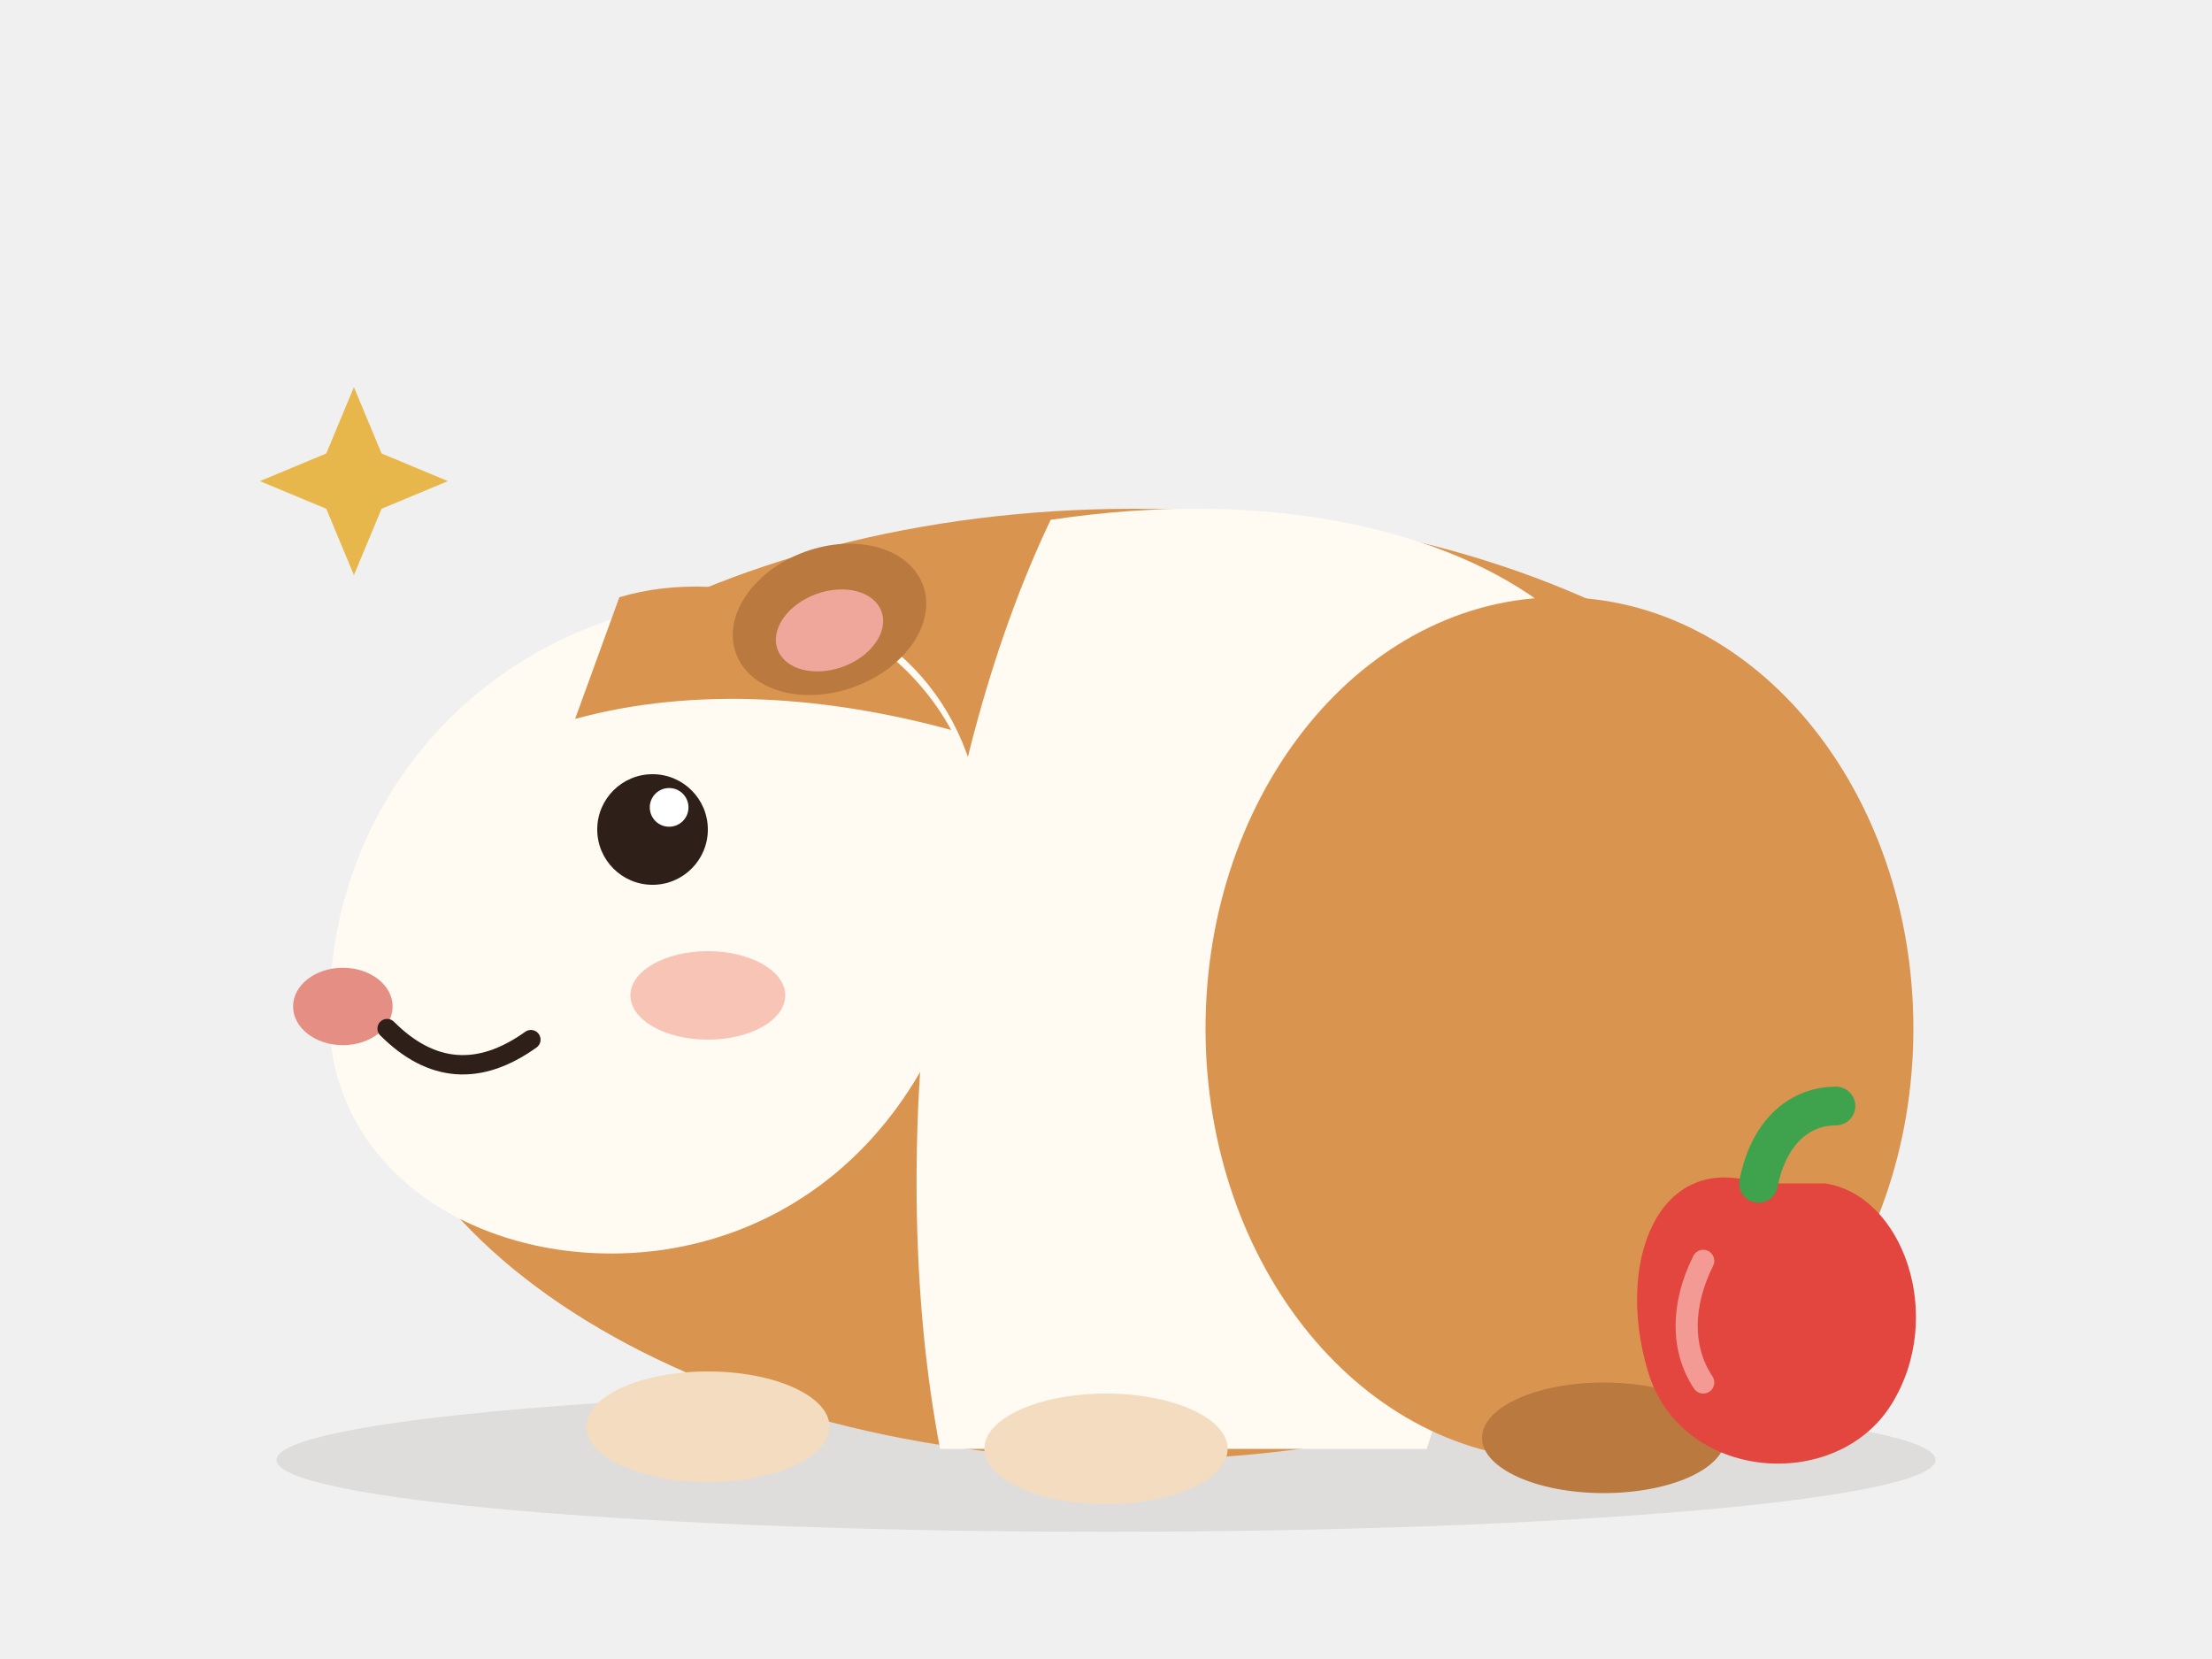
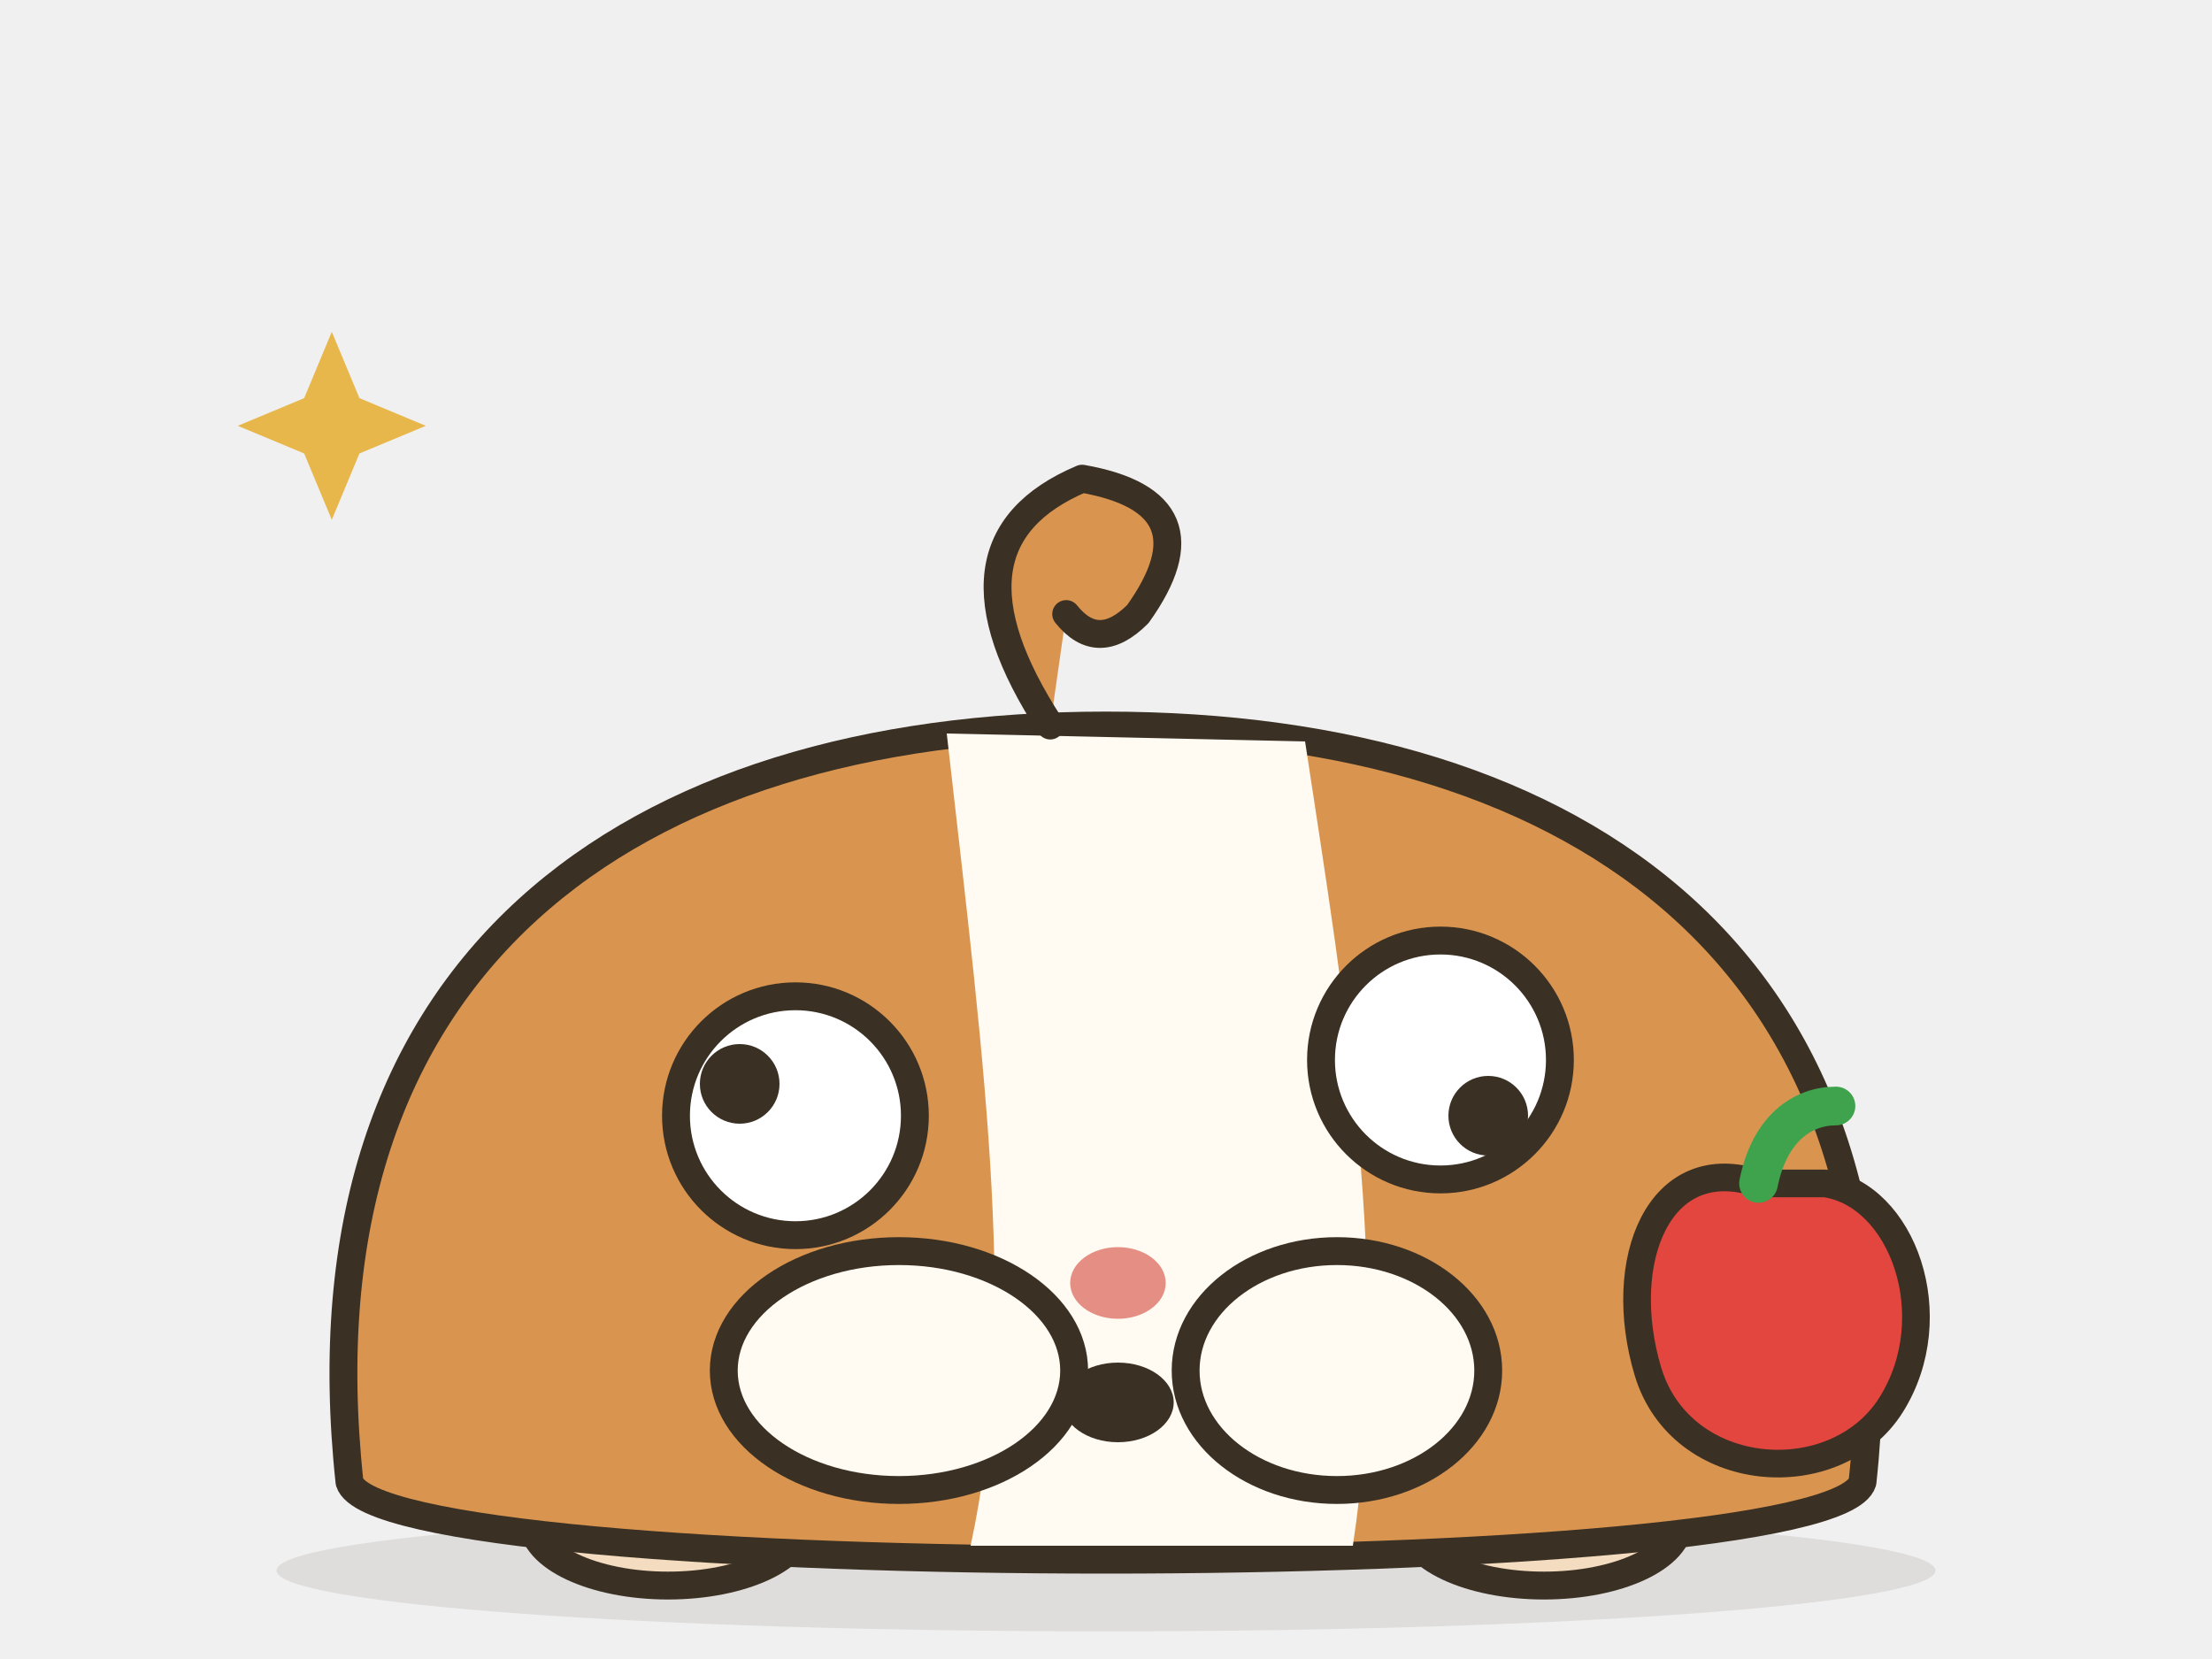
- <svg xmlns="http://www.w3.org/2000/svg" viewBox="0 0 400 300" role="img" aria-label="Happy guinea pig next to a red bell pepper">
-   <ellipse cx="200" cy="264" rx="150" ry="13" fill="#3b3024" opacity="0.10" />
-   <ellipse cx="205" cy="178" rx="140" ry="86" fill="#d9954f" />
-   <path d="M190 94 C230 88 262 96 280 110 C276 160 272 220 258 262 L170 262 C160 210 168 140 190 94Z" fill="#fffaf2" />
-   <ellipse cx="282" cy="186" rx="64" ry="78" fill="#d9954f" />
-   <path d="M60 190 C56 150 84 112 130 108 C150 106 170 118 176 140 C182 180 160 220 120 226 C92 230 64 216 60 190Z" fill="#fffaf2" />
-   <path d="M112 108 C132 102 160 110 172 132 C150 126 126 124 104 130Z" fill="#d9954f" />
-   <ellipse cx="150" cy="112" rx="18" ry="13" fill="#b9793f" transform="rotate(-20 150 112)" />
-   <ellipse cx="150" cy="114" rx="10" ry="7" fill="#f0a79b" transform="rotate(-20 150 114)" />
-   <ellipse cx="62" cy="182" rx="9" ry="7" fill="#e58f84" />
-   <circle cx="118" cy="150" r="10" fill="#2e2018" />
-   <circle cx="121" cy="146" r="3.5" fill="#fff" />
-   <path d="M70 186 Q82 198 96 188" stroke="#2e2018" stroke-width="3.5" fill="none" stroke-linecap="round" />
-   <ellipse cx="128" cy="180" rx="14" ry="8" fill="#f6b6a8" opacity="0.8" />
-   <ellipse cx="128" cy="258" rx="22" ry="10" fill="#f3dcc0" />
-   <ellipse cx="200" cy="262" rx="22" ry="10" fill="#f3dcc0" />
-   <ellipse cx="290" cy="260" rx="22" ry="10" fill="#b9793f" />
-   <g>
-     <path d="M318 214 c-18 -6 -26 14 -20 34 c6 20 34 22 44 6 c10 -16 2 -38 -12 -40z" fill="#e2463f" />
-     <path d="M318 214 c2 -10 8 -14 14 -14" stroke="#3fa34d" stroke-width="7" fill="none" stroke-linecap="round" />
-     <path d="M308 228 c-4 8 -4 16 0 22" stroke="#f39a94" stroke-width="4" fill="none" stroke-linecap="round" />
+ <svg xmlns="http://www.w3.org/2000/svg" viewBox="0 0 400 300" role="img" aria-label="Happy guinea pig chewing next to a red bell pepper">
+   <ellipse cx="200" cy="284" rx="150" ry="11" fill="#3b3024" opacity="0.10" />
+   <g transform="translate(200 268) scale(0.72)">
+     <ellipse cx="-110" cy="10" rx="34" ry="16" fill="#f3dcc0" stroke="#3b3024" stroke-width="7" stroke-linejoin="round" stroke-linecap="round" />
+     <ellipse cx="110" cy="10" rx="34" ry="16" fill="#f3dcc0" stroke="#3b3024" stroke-width="7" stroke-linejoin="round" stroke-linecap="round" />
+     <path d="M-190 0 C-204 -130 -120 -190 0 -190 C120 -190 204 -130 190 0 C182 26 -182 26 -190 0Z" fill="#d9954f" stroke="#3b3024" stroke-width="7" stroke-linejoin="round" stroke-linecap="round" />
+     <path d="M-40 -188 C-30 -100 -22 -40 -34 16 L62 16 C72 -50 60 -120 50 -186Z" fill="#fffaf2" />
+     <path d="M-14 -190 q-30 -46 8 -62 q34 6 14 34 q-10 10 -18 0" fill="#d9954f" stroke="#3b3024" stroke-width="7" stroke-linejoin="round" stroke-linecap="round" />
+     <circle cx="-78" cy="-92" r="30" fill="#fff" stroke="#3b3024" stroke-width="7" stroke-linejoin="round" stroke-linecap="round" />
+     <circle cx="-92" cy="-100" r="10" fill="#3b3024" />
+     <circle cx="84" cy="-106" r="30" fill="#fff" stroke="#3b3024" stroke-width="7" stroke-linejoin="round" stroke-linecap="round" />
+     <circle cx="96" cy="-92" r="10" fill="#3b3024" />
+     <ellipse cx="-52" cy="-28" rx="44" ry="30" fill="#fffaf2" stroke="#3b3024" stroke-width="7" stroke-linejoin="round" stroke-linecap="round" />
+     <ellipse cx="58" cy="-28" rx="38" ry="30" fill="#fffaf2" stroke="#3b3024" stroke-width="7" stroke-linejoin="round" stroke-linecap="round" />
+     <ellipse cx="3" cy="-50" rx="12" ry="9" fill="#e58f84" />
+     <ellipse cx="3" cy="-20" rx="14" ry="10" fill="#3b3024" />
  </g>
-   <path d="M64 70 l5 12 12 5 -12 5 -5 12 -5 -12 -12 -5 12 -5z" fill="#e8b74b" />
+   <g transform="translate(318 236)">
+     <path d="M0 -22 c-18 -6 -26 14 -20 34 c6 20 34 22 44 6 c10 -16 2 -38 -12 -40z" fill="#e2463f" stroke="#3b3024" stroke-linejoin="round" stroke-linecap="round" stroke-width="5" />
+     <path d="M0 -22 c2 -10 8 -14 14 -14" stroke="#3fa34d" stroke-width="7" fill="none" stroke-linecap="round" />
+   </g>
+   <path d="M60 60 l5 12 12 5 -12 5 -5 12 -5 -12 -12 -5 12 -5z" fill="#e8b74b" />
</svg>
